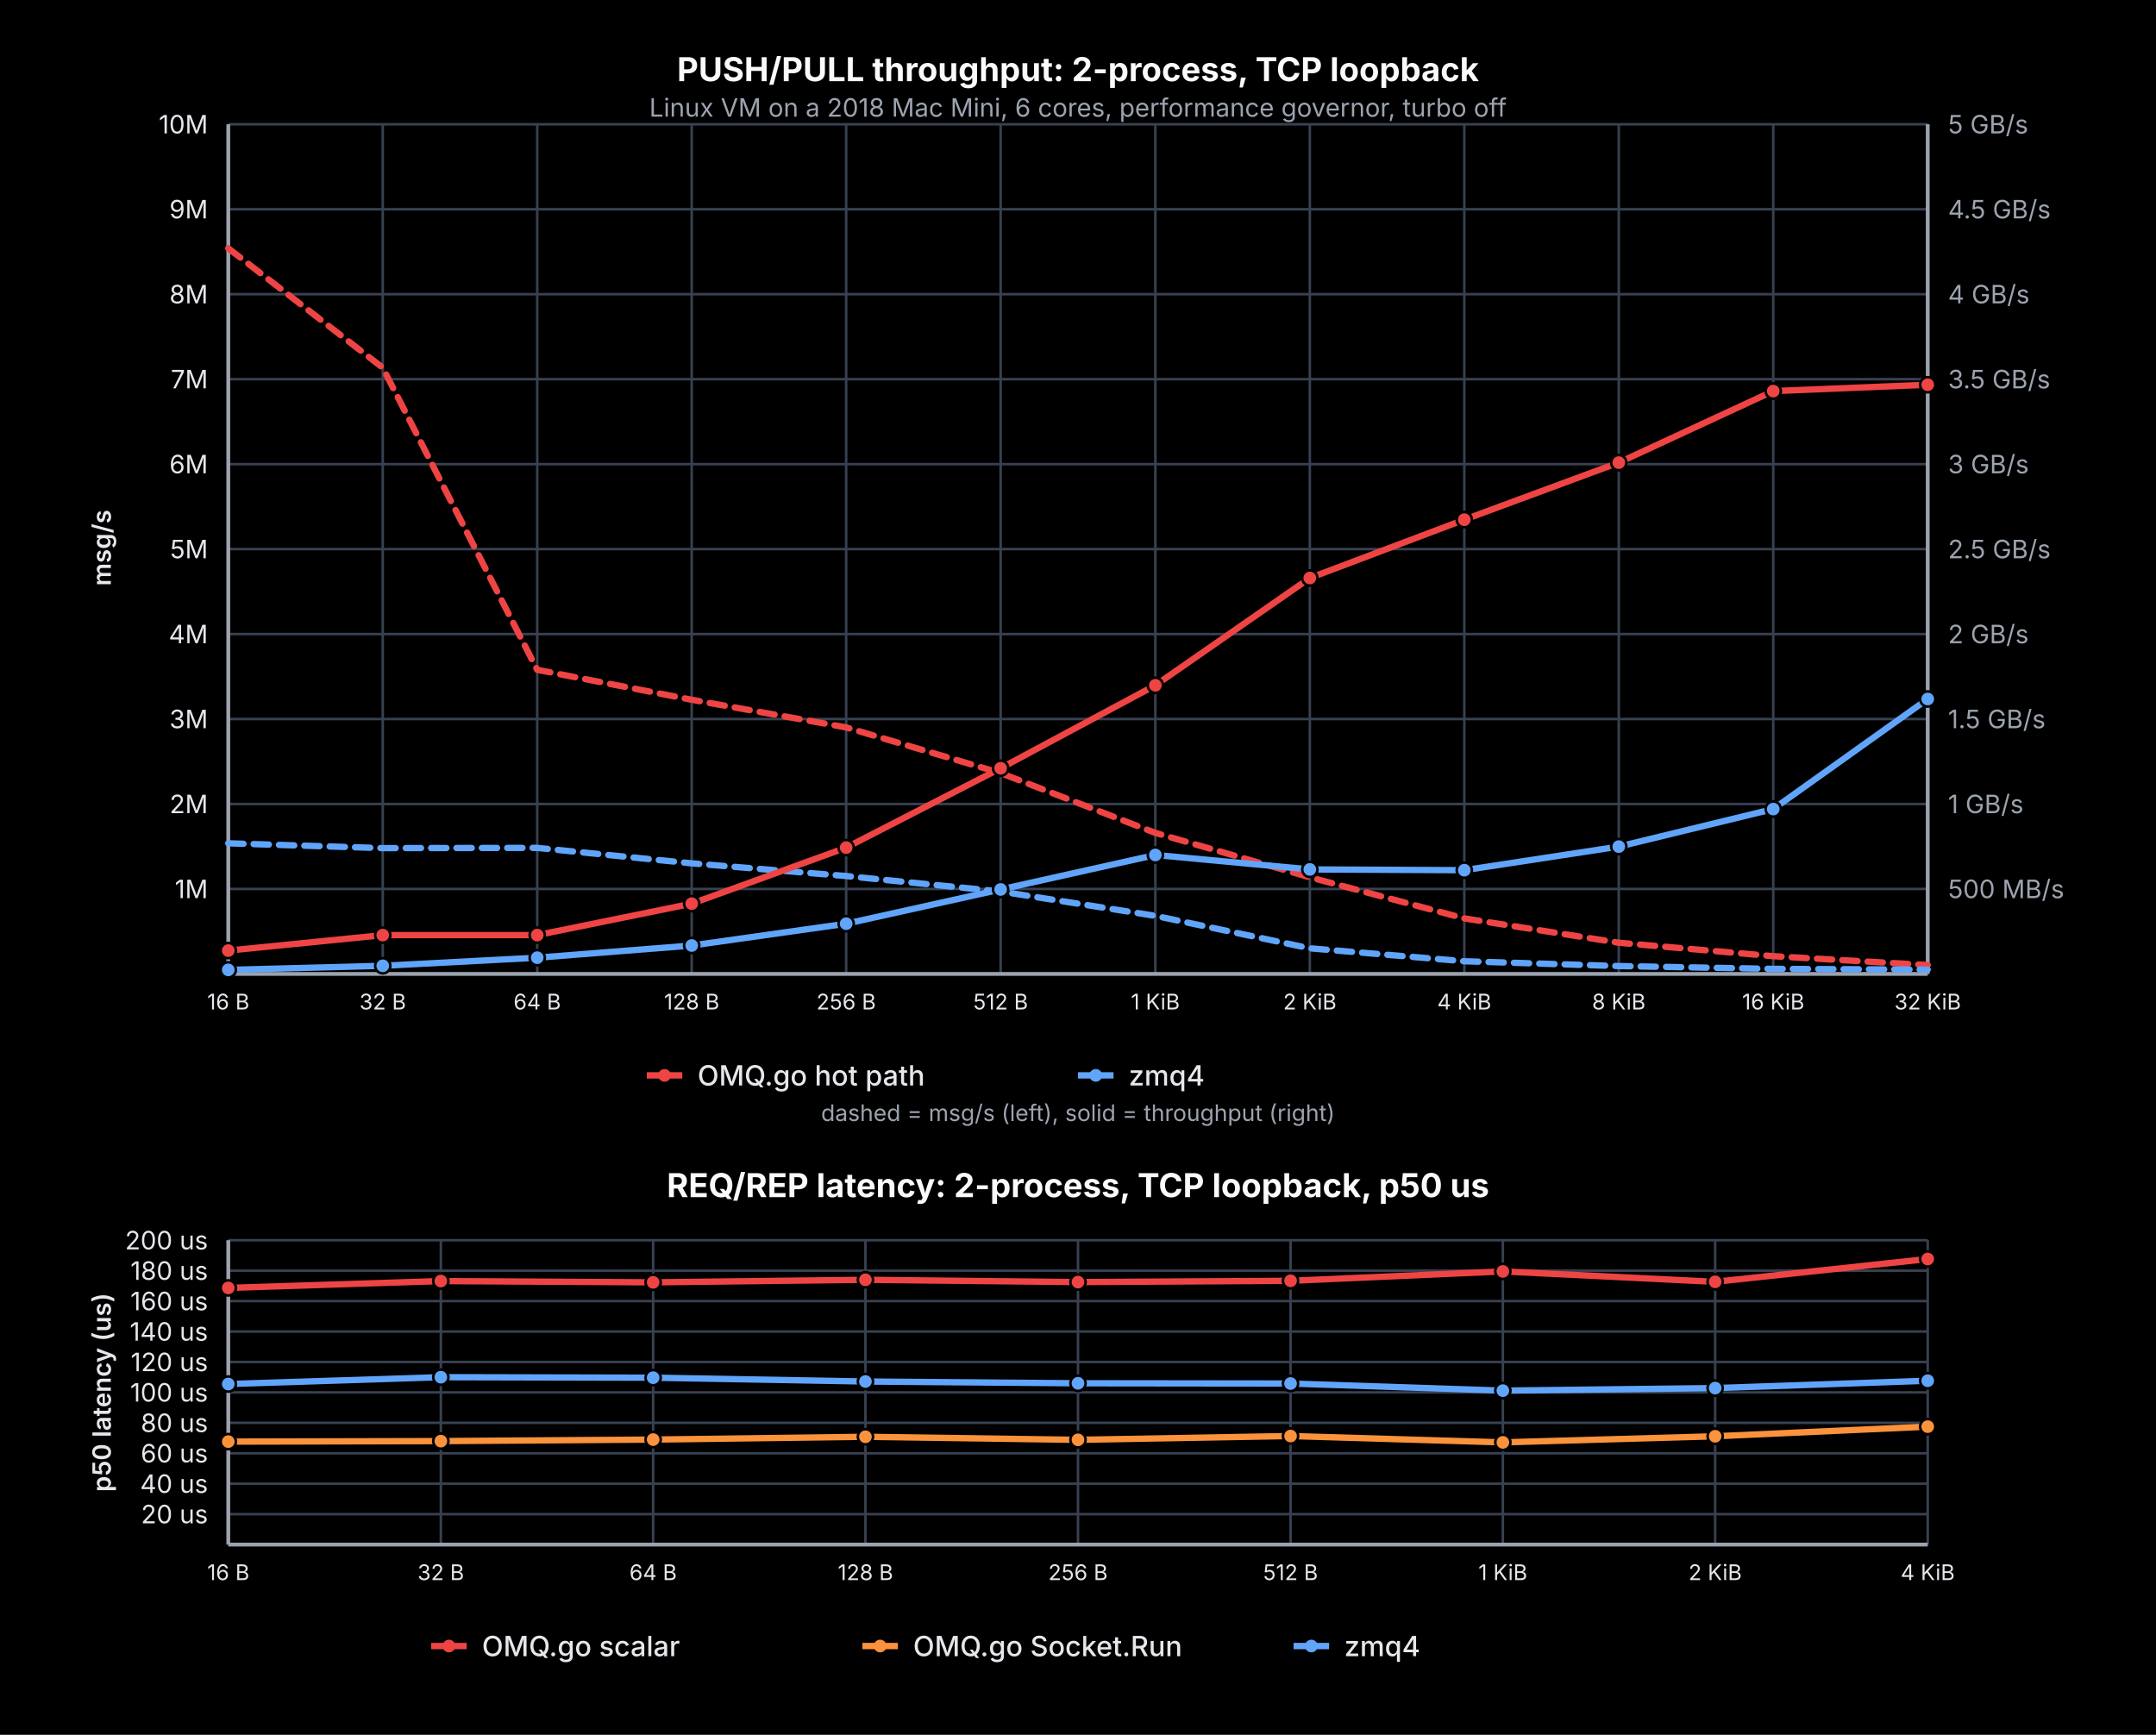
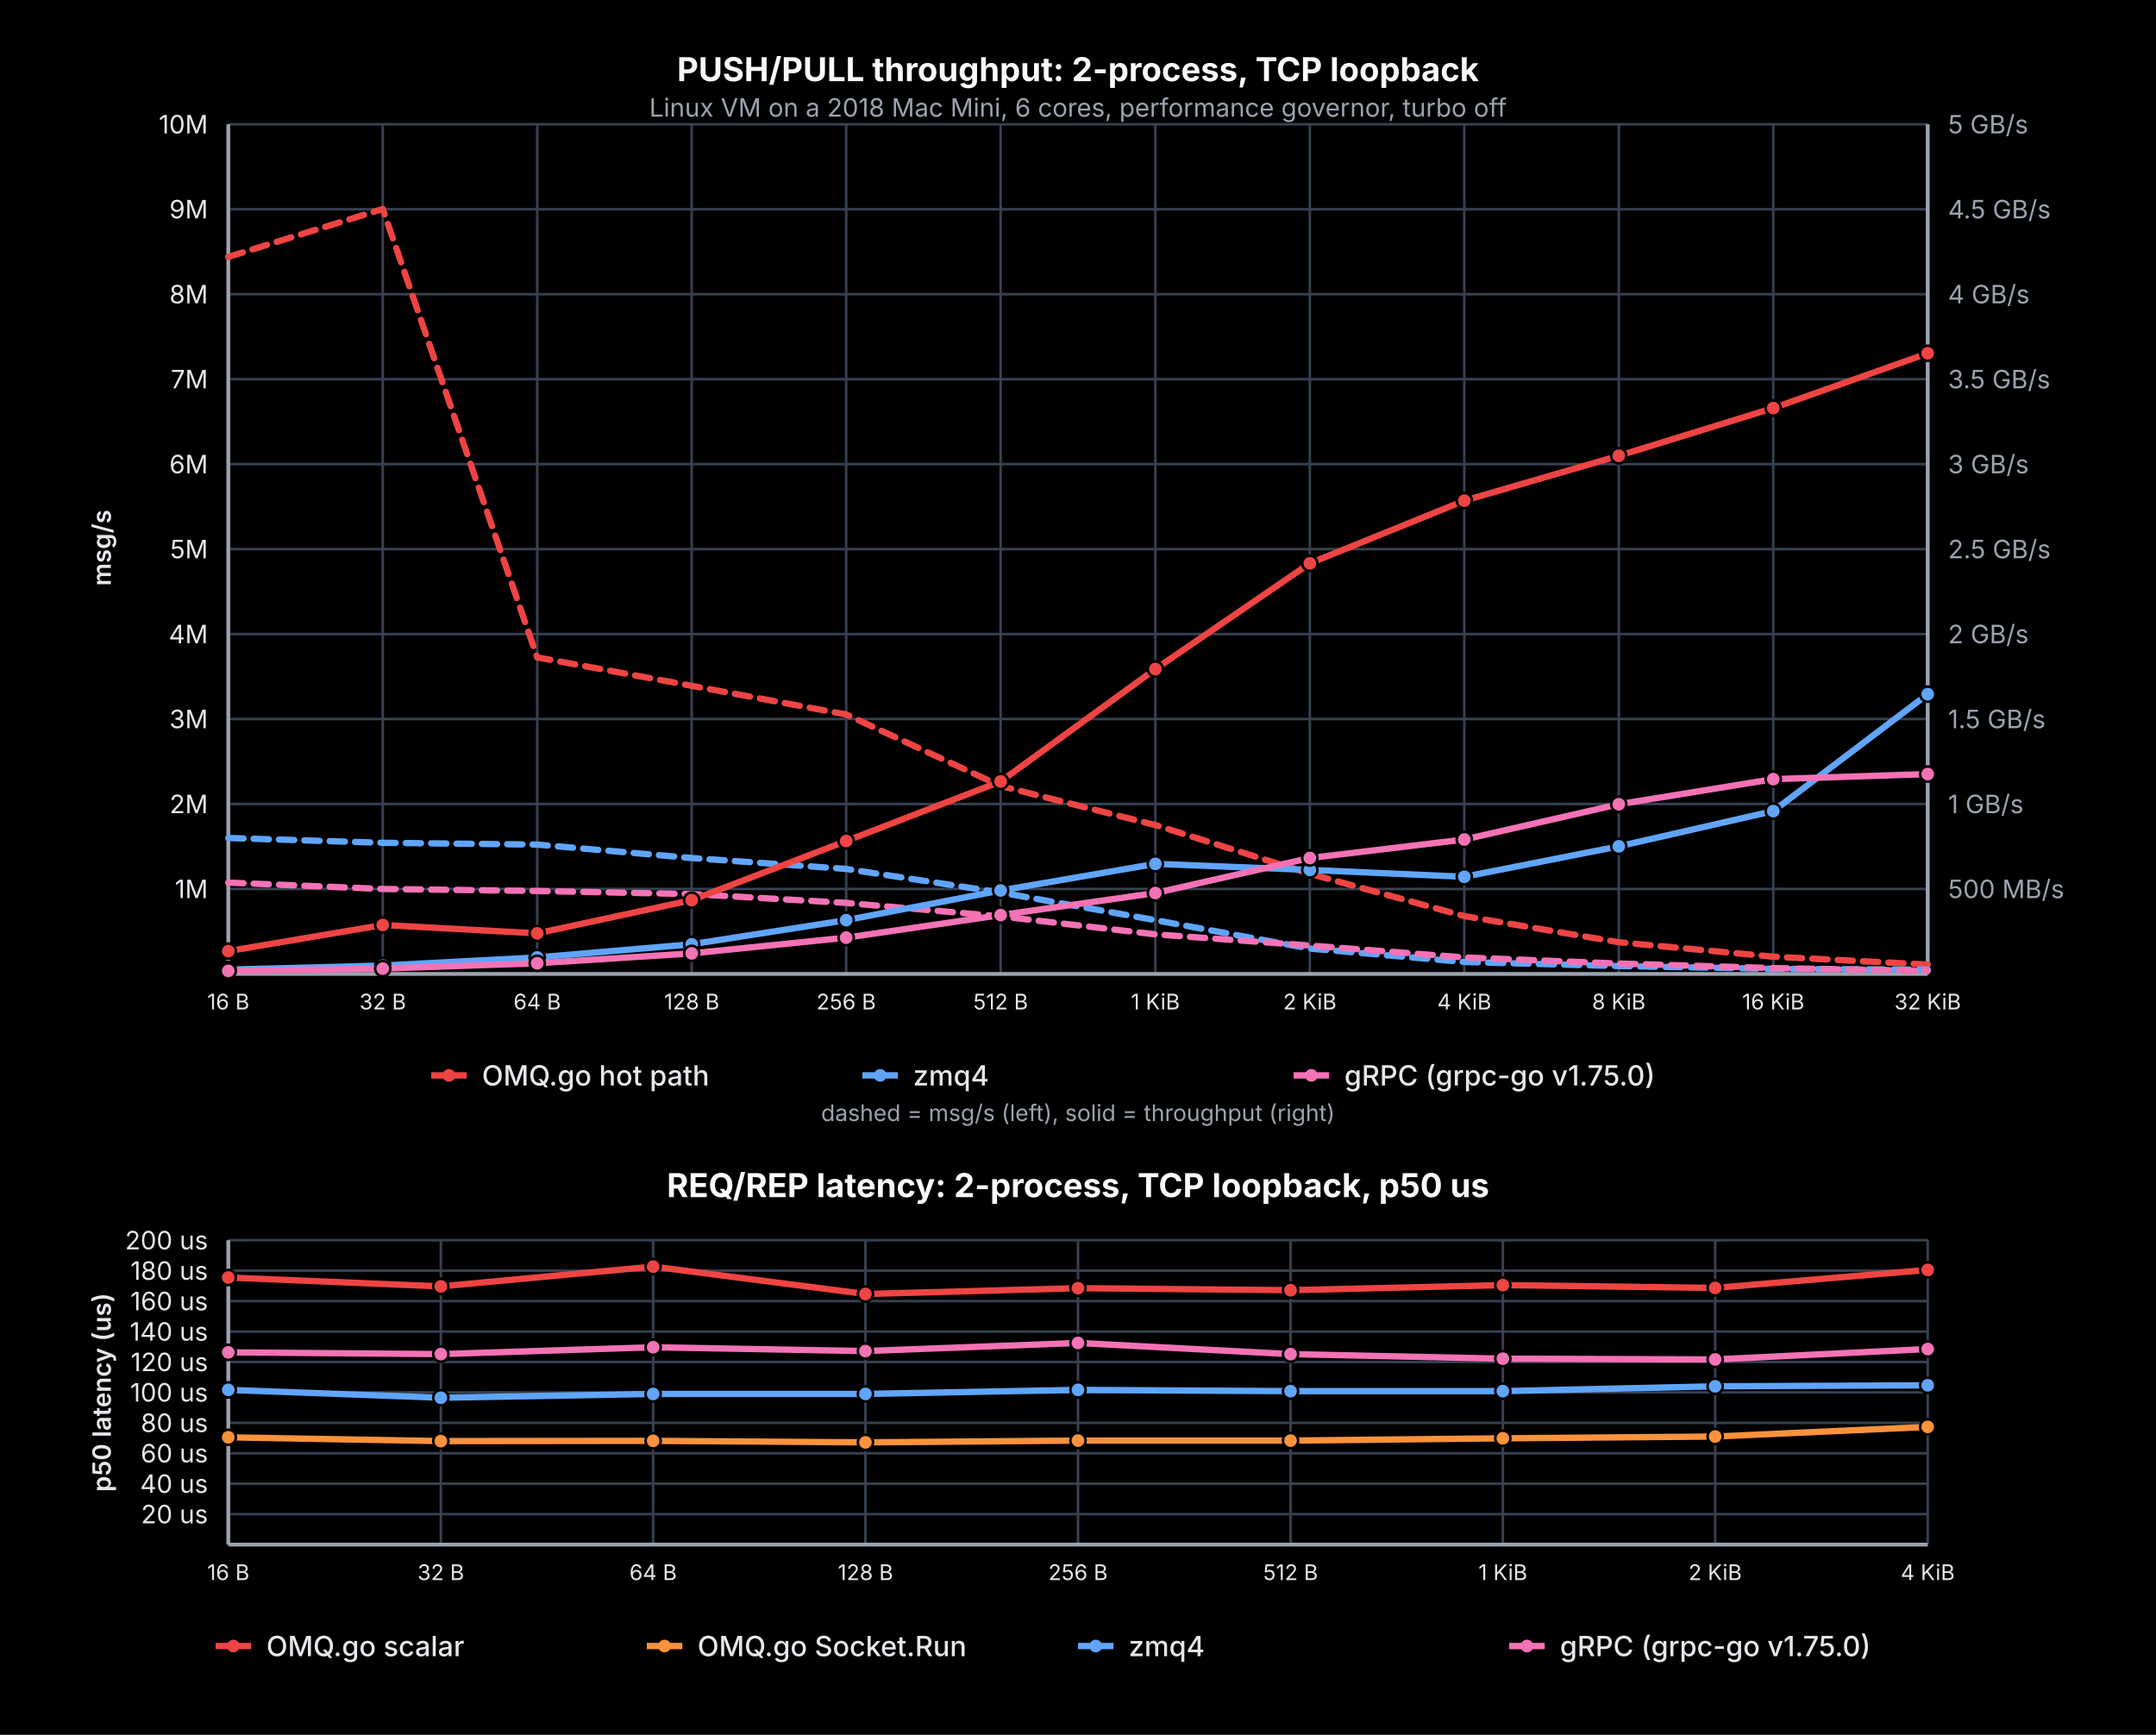
<svg xmlns="http://www.w3.org/2000/svg" viewBox="0 0 850 684" font-family="system-ui, -apple-system, sans-serif">
  <rect width="850" height="684" fill="#000000" />
  <text x="425.0" y="32" text-anchor="middle" fill="#f9fafb" font-size="13" font-weight="700">PUSH/PULL throughput: 2-process, TCP loopback</text>
  <text x="425.0" y="46" text-anchor="middle" fill="#9ca3af" font-size="10">Linux VM on a 2018 Mac Mini, 6 cores, performance governor, turbo off</text>
  <line x1="90" y1="350.5" x2="760" y2="350.5" stroke="#374151" stroke-width="1" />
  <text x="82" y="350.5" text-anchor="end" dominant-baseline="middle" fill="#e5e7eb" font-size="10">1M</text>
  <text x="768" y="350.5" text-anchor="start" dominant-baseline="middle" fill="#9ca3af" font-size="10">500 MB/s</text>
  <line x1="90" y1="317.0" x2="760" y2="317.0" stroke="#374151" stroke-width="1" />
  <text x="82" y="317.0" text-anchor="end" dominant-baseline="middle" fill="#e5e7eb" font-size="10">2M</text>
  <text x="768" y="317.0" text-anchor="start" dominant-baseline="middle" fill="#9ca3af" font-size="10">1 GB/s</text>
  <line x1="90" y1="283.5" x2="760" y2="283.5" stroke="#374151" stroke-width="1" />
  <text x="82" y="283.5" text-anchor="end" dominant-baseline="middle" fill="#e5e7eb" font-size="10">3M</text>
  <text x="768" y="283.5" text-anchor="start" dominant-baseline="middle" fill="#9ca3af" font-size="10">1.5 GB/s</text>
  <line x1="90" y1="250.0" x2="760" y2="250.0" stroke="#374151" stroke-width="1" />
  <text x="82" y="250.0" text-anchor="end" dominant-baseline="middle" fill="#e5e7eb" font-size="10">4M</text>
  <text x="768" y="250.0" text-anchor="start" dominant-baseline="middle" fill="#9ca3af" font-size="10">2 GB/s</text>
  <line x1="90" y1="216.5" x2="760" y2="216.5" stroke="#374151" stroke-width="1" />
  <text x="82" y="216.5" text-anchor="end" dominant-baseline="middle" fill="#e5e7eb" font-size="10">5M</text>
  <text x="768" y="216.5" text-anchor="start" dominant-baseline="middle" fill="#9ca3af" font-size="10">2.5 GB/s</text>
  <line x1="90" y1="183.0" x2="760" y2="183.0" stroke="#374151" stroke-width="1" />
  <text x="82" y="183.0" text-anchor="end" dominant-baseline="middle" fill="#e5e7eb" font-size="10">6M</text>
  <text x="768" y="183.0" text-anchor="start" dominant-baseline="middle" fill="#9ca3af" font-size="10">3 GB/s</text>
  <line x1="90" y1="149.5" x2="760" y2="149.5" stroke="#374151" stroke-width="1" />
  <text x="82" y="149.5" text-anchor="end" dominant-baseline="middle" fill="#e5e7eb" font-size="10">7M</text>
  <text x="768" y="149.5" text-anchor="start" dominant-baseline="middle" fill="#9ca3af" font-size="10">3.5 GB/s</text>
  <line x1="90" y1="116.0" x2="760" y2="116.0" stroke="#374151" stroke-width="1" />
  <text x="82" y="116.0" text-anchor="end" dominant-baseline="middle" fill="#e5e7eb" font-size="10">8M</text>
  <text x="768" y="116.0" text-anchor="start" dominant-baseline="middle" fill="#9ca3af" font-size="10">4 GB/s</text>
  <line x1="90" y1="82.5" x2="760" y2="82.5" stroke="#374151" stroke-width="1" />
  <text x="82" y="82.5" text-anchor="end" dominant-baseline="middle" fill="#e5e7eb" font-size="10">9M</text>
  <text x="768" y="82.5" text-anchor="start" dominant-baseline="middle" fill="#9ca3af" font-size="10">4.5 GB/s</text>
  <line x1="90" y1="49.0" x2="760" y2="49.0" stroke="#374151" stroke-width="1" />
  <text x="82" y="49.0" text-anchor="end" dominant-baseline="middle" fill="#e5e7eb" font-size="10">10M</text>
  <text x="768" y="49.0" text-anchor="start" dominant-baseline="middle" fill="#9ca3af" font-size="10">5 GB/s</text>
  <line x1="90.0" y1="49" x2="90.0" y2="384" stroke="#374151" stroke-width="1" />
  <line x1="150.9" y1="49" x2="150.9" y2="384" stroke="#374151" stroke-width="1" />
  <line x1="211.8" y1="49" x2="211.8" y2="384" stroke="#374151" stroke-width="1" />
  <line x1="272.7" y1="49" x2="272.7" y2="384" stroke="#374151" stroke-width="1" />
  <line x1="333.6" y1="49" x2="333.6" y2="384" stroke="#374151" stroke-width="1" />
  <line x1="394.5" y1="49" x2="394.5" y2="384" stroke="#374151" stroke-width="1" />
  <line x1="455.5" y1="49" x2="455.5" y2="384" stroke="#374151" stroke-width="1" />
  <line x1="516.4" y1="49" x2="516.4" y2="384" stroke="#374151" stroke-width="1" />
  <line x1="577.3" y1="49" x2="577.3" y2="384" stroke="#374151" stroke-width="1" />
  <line x1="638.2" y1="49" x2="638.2" y2="384" stroke="#374151" stroke-width="1" />
  <line x1="699.1" y1="49" x2="699.1" y2="384" stroke="#374151" stroke-width="1" />
  <line x1="760.0" y1="49" x2="760.0" y2="384" stroke="#374151" stroke-width="1" />
  <line x1="90" y1="49" x2="90" y2="384" stroke="#9ca3af" stroke-width="1.5" />
  <line x1="760" y1="49" x2="760" y2="384" stroke="#9ca3af" stroke-width="1.5" />
  <line x1="90" y1="384" x2="760" y2="384" stroke="#9ca3af" stroke-width="1.5" />
  <text x="40" y="216" text-anchor="middle" dominant-baseline="middle" fill="#e5e7eb" font-size="10" font-weight="600" transform="rotate(-90,40,216)">msg/s</text>
-   <polyline points="90.0,97.9 150.9,145.0 211.8,264.1 272.7,275.9 333.6,286.8 394.5,304.8 455.5,328.4 516.4,345.9 577.3,362.1 638.2,371.7 699.1,377.0 760.0,380.5" fill="none" stroke="#ef4444" stroke-width="2.5" stroke-linecap="round" stroke-linejoin="round" stroke-dasharray="6,4" />
-   <polyline points="90.0,332.5 150.9,334.4 211.8,334.3 272.7,340.4 333.6,345.4 394.5,351.5 455.5,361.1 516.4,373.9 577.3,379.0 638.2,380.9 699.1,382.0 760.0,382.3" fill="none" stroke="#60a5fa" stroke-width="2.5" stroke-linecap="round" stroke-linejoin="round" stroke-dasharray="6,4" />
-   <polyline points="90.0,374.8 150.9,368.7 211.8,368.7 272.7,356.3 333.6,334.2 394.5,302.9 455.5,270.2 516.4,227.9 577.3,204.9 638.2,182.4 699.1,154.2 760.0,151.7" fill="none" stroke="#ef4444" stroke-width="2.5" stroke-linecap="round" stroke-linejoin="round" />
-   <circle cx="90.0" cy="374.8" r="3" fill="#ef4444" stroke="#000000" stroke-width="1" />
-   <circle cx="150.9" cy="368.7" r="3" fill="#ef4444" stroke="#000000" stroke-width="1" />
-   <circle cx="211.8" cy="368.7" r="3" fill="#ef4444" stroke="#000000" stroke-width="1" />
-   <circle cx="272.7" cy="356.3" r="3" fill="#ef4444" stroke="#000000" stroke-width="1" />
-   <circle cx="333.6" cy="334.2" r="3" fill="#ef4444" stroke="#000000" stroke-width="1" />
-   <circle cx="394.5" cy="302.9" r="3" fill="#ef4444" stroke="#000000" stroke-width="1" />
-   <circle cx="455.5" cy="270.2" r="3" fill="#ef4444" stroke="#000000" stroke-width="1" />
-   <circle cx="516.4" cy="227.9" r="3" fill="#ef4444" stroke="#000000" stroke-width="1" />
-   <circle cx="577.3" cy="204.9" r="3" fill="#ef4444" stroke="#000000" stroke-width="1" />
-   <circle cx="638.2" cy="182.4" r="3" fill="#ef4444" stroke="#000000" stroke-width="1" />
-   <circle cx="699.1" cy="154.2" r="3" fill="#ef4444" stroke="#000000" stroke-width="1" />
-   <circle cx="760.0" cy="151.7" r="3" fill="#ef4444" stroke="#000000" stroke-width="1" />
-   <polyline points="90.0,382.4 150.9,380.8 211.8,377.6 272.7,372.8 333.6,364.2 394.5,350.7 455.5,337.1 516.4,342.8 577.3,343.1 638.2,333.8 699.1,319.0 760.0,275.6" fill="none" stroke="#60a5fa" stroke-width="2.5" stroke-linecap="round" stroke-linejoin="round" />
-   <circle cx="90.0" cy="382.4" r="3" fill="#60a5fa" stroke="#000000" stroke-width="1" />
-   <circle cx="150.9" cy="380.8" r="3" fill="#60a5fa" stroke="#000000" stroke-width="1" />
-   <circle cx="211.8" cy="377.6" r="3" fill="#60a5fa" stroke="#000000" stroke-width="1" />
-   <circle cx="272.7" cy="372.8" r="3" fill="#60a5fa" stroke="#000000" stroke-width="1" />
-   <circle cx="333.6" cy="364.2" r="3" fill="#60a5fa" stroke="#000000" stroke-width="1" />
-   <circle cx="394.5" cy="350.7" r="3" fill="#60a5fa" stroke="#000000" stroke-width="1" />
-   <circle cx="455.5" cy="337.1" r="3" fill="#60a5fa" stroke="#000000" stroke-width="1" />
-   <circle cx="516.4" cy="342.8" r="3" fill="#60a5fa" stroke="#000000" stroke-width="1" />
-   <circle cx="577.3" cy="343.1" r="3" fill="#60a5fa" stroke="#000000" stroke-width="1" />
-   <circle cx="638.2" cy="333.8" r="3" fill="#60a5fa" stroke="#000000" stroke-width="1" />
-   <circle cx="699.1" cy="319.0" r="3" fill="#60a5fa" stroke="#000000" stroke-width="1" />
-   <circle cx="760.0" cy="275.6" r="3" fill="#60a5fa" stroke="#000000" stroke-width="1" />
+   <polyline points="90.0,101.3 150.9,82.4 211.8,259.2 272.7,270.4 333.6,281.7 394.5,309.9 455.5,325.3 516.4,344.5 577.3,361.2 638.2,371.5 699.1,377.2 760.0,380.3" fill="none" stroke="#ef4444" stroke-width="2.5" stroke-linecap="round" stroke-linejoin="round" stroke-dasharray="6,4" />
+   <polyline points="90.0,330.4 150.9,332.3 211.8,333.0 272.7,338.3 333.6,342.6 394.5,351.9 455.5,362.8 516.4,374.0 577.3,379.3 638.2,380.9 699.1,382.0 760.0,382.3" fill="none" stroke="#60a5fa" stroke-width="2.5" stroke-linecap="round" stroke-linejoin="round" stroke-dasharray="6,4" />
+   <polyline points="90.0,348.0 150.9,350.5 211.8,351.3 272.7,352.5 333.6,356.0 394.5,361.3 455.5,368.4 516.4,372.8 577.3,377.5 638.2,379.9 699.1,381.7 760.0,382.8" fill="none" stroke="#f472b6" stroke-width="2.5" stroke-linecap="round" stroke-linejoin="round" stroke-dasharray="6,4" />
+   <polyline points="90.0,375.0 150.9,364.7 211.8,368.0 272.7,354.9 333.6,331.6 394.5,308.1 455.5,263.8 516.4,222.1 577.3,197.4 638.2,179.7 699.1,160.9 760.0,139.3" fill="none" stroke="#ef4444" stroke-width="2.5" stroke-linecap="round" stroke-linejoin="round" />
+   <circle cx="90.0" cy="375.0" r="3" fill="#ef4444" stroke="#000000" stroke-width="1" />
+   <circle cx="150.9" cy="364.7" r="3" fill="#ef4444" stroke="#000000" stroke-width="1" />
+   <circle cx="211.8" cy="368.0" r="3" fill="#ef4444" stroke="#000000" stroke-width="1" />
+   <circle cx="272.7" cy="354.9" r="3" fill="#ef4444" stroke="#000000" stroke-width="1" />
+   <circle cx="333.6" cy="331.6" r="3" fill="#ef4444" stroke="#000000" stroke-width="1" />
+   <circle cx="394.5" cy="308.1" r="3" fill="#ef4444" stroke="#000000" stroke-width="1" />
+   <circle cx="455.5" cy="263.8" r="3" fill="#ef4444" stroke="#000000" stroke-width="1" />
+   <circle cx="516.4" cy="222.1" r="3" fill="#ef4444" stroke="#000000" stroke-width="1" />
+   <circle cx="577.3" cy="197.4" r="3" fill="#ef4444" stroke="#000000" stroke-width="1" />
+   <circle cx="638.2" cy="179.7" r="3" fill="#ef4444" stroke="#000000" stroke-width="1" />
+   <circle cx="699.1" cy="160.9" r="3" fill="#ef4444" stroke="#000000" stroke-width="1" />
+   <circle cx="760.0" cy="139.3" r="3" fill="#ef4444" stroke="#000000" stroke-width="1" />
+   <polyline points="90.0,382.3 150.9,380.7 211.8,377.5 272.7,372.3 333.6,362.8 394.5,351.1 455.5,340.6 516.4,343.0 577.3,345.7 638.2,333.7 699.1,319.8 760.0,273.7" fill="none" stroke="#60a5fa" stroke-width="2.5" stroke-linecap="round" stroke-linejoin="round" />
+   <circle cx="90.0" cy="382.3" r="3" fill="#60a5fa" stroke="#000000" stroke-width="1" />
+   <circle cx="150.9" cy="380.7" r="3" fill="#60a5fa" stroke="#000000" stroke-width="1" />
+   <circle cx="211.8" cy="377.5" r="3" fill="#60a5fa" stroke="#000000" stroke-width="1" />
+   <circle cx="272.7" cy="372.3" r="3" fill="#60a5fa" stroke="#000000" stroke-width="1" />
+   <circle cx="333.6" cy="362.8" r="3" fill="#60a5fa" stroke="#000000" stroke-width="1" />
+   <circle cx="394.5" cy="351.1" r="3" fill="#60a5fa" stroke="#000000" stroke-width="1" />
+   <circle cx="455.5" cy="340.6" r="3" fill="#60a5fa" stroke="#000000" stroke-width="1" />
+   <circle cx="516.4" cy="343.0" r="3" fill="#60a5fa" stroke="#000000" stroke-width="1" />
+   <circle cx="577.3" cy="345.7" r="3" fill="#60a5fa" stroke="#000000" stroke-width="1" />
+   <circle cx="638.2" cy="333.7" r="3" fill="#60a5fa" stroke="#000000" stroke-width="1" />
+   <circle cx="699.1" cy="319.8" r="3" fill="#60a5fa" stroke="#000000" stroke-width="1" />
+   <circle cx="760.0" cy="273.7" r="3" fill="#60a5fa" stroke="#000000" stroke-width="1" />
+   <polyline points="90.0,382.8 150.9,381.9 211.8,379.8 272.7,375.9 333.6,369.7 394.5,360.8 455.5,352.1 516.4,338.3 577.3,331.0 638.2,317.1 699.1,307.2 760.0,305.2" fill="none" stroke="#f472b6" stroke-width="2.5" stroke-linecap="round" stroke-linejoin="round" />
+   <circle cx="90.0" cy="382.8" r="3" fill="#f472b6" stroke="#000000" stroke-width="1" />
+   <circle cx="150.9" cy="381.9" r="3" fill="#f472b6" stroke="#000000" stroke-width="1" />
+   <circle cx="211.8" cy="379.8" r="3" fill="#f472b6" stroke="#000000" stroke-width="1" />
+   <circle cx="272.7" cy="375.9" r="3" fill="#f472b6" stroke="#000000" stroke-width="1" />
+   <circle cx="333.6" cy="369.7" r="3" fill="#f472b6" stroke="#000000" stroke-width="1" />
+   <circle cx="394.5" cy="360.8" r="3" fill="#f472b6" stroke="#000000" stroke-width="1" />
+   <circle cx="455.5" cy="352.1" r="3" fill="#f472b6" stroke="#000000" stroke-width="1" />
+   <circle cx="516.4" cy="338.3" r="3" fill="#f472b6" stroke="#000000" stroke-width="1" />
+   <circle cx="577.3" cy="331.0" r="3" fill="#f472b6" stroke="#000000" stroke-width="1" />
+   <circle cx="638.2" cy="317.1" r="3" fill="#f472b6" stroke="#000000" stroke-width="1" />
+   <circle cx="699.1" cy="307.2" r="3" fill="#f472b6" stroke="#000000" stroke-width="1" />
+   <circle cx="760.0" cy="305.2" r="3" fill="#f472b6" stroke="#000000" stroke-width="1" />
  <text x="90.0" y="398" text-anchor="middle" fill="#e5e7eb" font-size="8.5">16 B</text>
  <text x="150.9" y="398" text-anchor="middle" fill="#e5e7eb" font-size="8.5">32 B</text>
  <text x="211.8" y="398" text-anchor="middle" fill="#e5e7eb" font-size="8.5">64 B</text>
  <text x="272.7" y="398" text-anchor="middle" fill="#e5e7eb" font-size="8.5">128 B</text>
  <text x="333.6" y="398" text-anchor="middle" fill="#e5e7eb" font-size="8.5">256 B</text>
  <text x="394.5" y="398" text-anchor="middle" fill="#e5e7eb" font-size="8.5">512 B</text>
  <text x="455.5" y="398" text-anchor="middle" fill="#e5e7eb" font-size="8.5">1 KiB</text>
  <text x="516.4" y="398" text-anchor="middle" fill="#e5e7eb" font-size="8.5">2 KiB</text>
  <text x="577.3" y="398" text-anchor="middle" fill="#e5e7eb" font-size="8.5">4 KiB</text>
  <text x="638.2" y="398" text-anchor="middle" fill="#e5e7eb" font-size="8.5">8 KiB</text>
  <text x="699.1" y="398" text-anchor="middle" fill="#e5e7eb" font-size="8.5">16 KiB</text>
  <text x="760.0" y="398" text-anchor="middle" fill="#e5e7eb" font-size="8.5">32 KiB</text>
-   <line x1="255" y1="424" x2="269" y2="424" stroke="#ef4444" stroke-width="2.5" />
-   <circle cx="262" cy="424" r="2.5" fill="#ef4444" />
-   <text x="275" y="428" fill="#e5e7eb" font-size="11" font-weight="500">OMQ.go hot path</text>
-   <line x1="425" y1="424" x2="439" y2="424" stroke="#60a5fa" stroke-width="2.5" />
-   <circle cx="432" cy="424" r="2.5" fill="#60a5fa" />
-   <text x="445" y="428" fill="#e5e7eb" font-size="11" font-weight="500">zmq4</text>
+   <line x1="170" y1="424" x2="184" y2="424" stroke="#ef4444" stroke-width="2.5" />
+   <circle cx="177" cy="424" r="2.5" fill="#ef4444" />
+   <text x="190" y="428" fill="#e5e7eb" font-size="11" font-weight="500">OMQ.go hot path</text>
+   <line x1="340" y1="424" x2="354" y2="424" stroke="#60a5fa" stroke-width="2.5" />
+   <circle cx="347" cy="424" r="2.5" fill="#60a5fa" />
+   <text x="360" y="428" fill="#e5e7eb" font-size="11" font-weight="500">zmq4</text>
+   <line x1="510" y1="424" x2="524" y2="424" stroke="#f472b6" stroke-width="2.5" />
+   <circle cx="517" cy="424" r="2.5" fill="#f472b6" />
+   <text x="530" y="428" fill="#e5e7eb" font-size="11" font-weight="500">gRPC (grpc-go v1.75.0)</text>
  <text x="425.0" y="442" text-anchor="middle" fill="#9ca3af" font-size="9">dashed = msg/s (left), solid = throughput (right)</text>
  <text x="425.0" y="472" text-anchor="middle" fill="#f9fafb" font-size="13" font-weight="700">REQ/REP latency: 2-process, TCP loopback, p50 us</text>
  <line x1="90" y1="597.0" x2="760" y2="597.0" stroke="#374151" stroke-width="1" />
  <text x="82" y="597.0" text-anchor="end" dominant-baseline="middle" fill="#e5e7eb" font-size="10">20 us</text>
  <line x1="90" y1="585.0" x2="760" y2="585.0" stroke="#374151" stroke-width="1" />
  <text x="82" y="585.0" text-anchor="end" dominant-baseline="middle" fill="#e5e7eb" font-size="10">40 us</text>
  <line x1="90" y1="573.0" x2="760" y2="573.0" stroke="#374151" stroke-width="1" />
  <text x="82" y="573.0" text-anchor="end" dominant-baseline="middle" fill="#e5e7eb" font-size="10">60 us</text>
  <line x1="90" y1="561.0" x2="760" y2="561.0" stroke="#374151" stroke-width="1" />
  <text x="82" y="561.0" text-anchor="end" dominant-baseline="middle" fill="#e5e7eb" font-size="10">80 us</text>
  <line x1="90" y1="549.0" x2="760" y2="549.0" stroke="#374151" stroke-width="1" />
  <text x="82" y="549.0" text-anchor="end" dominant-baseline="middle" fill="#e5e7eb" font-size="10">100 us</text>
  <line x1="90" y1="537.0" x2="760" y2="537.0" stroke="#374151" stroke-width="1" />
  <text x="82" y="537.0" text-anchor="end" dominant-baseline="middle" fill="#e5e7eb" font-size="10">120 us</text>
  <line x1="90" y1="525.0" x2="760" y2="525.0" stroke="#374151" stroke-width="1" />
  <text x="82" y="525.0" text-anchor="end" dominant-baseline="middle" fill="#e5e7eb" font-size="10">140 us</text>
  <line x1="90" y1="513.0" x2="760" y2="513.0" stroke="#374151" stroke-width="1" />
  <text x="82" y="513.0" text-anchor="end" dominant-baseline="middle" fill="#e5e7eb" font-size="10">160 us</text>
  <line x1="90" y1="501.0" x2="760" y2="501.0" stroke="#374151" stroke-width="1" />
  <text x="82" y="501.0" text-anchor="end" dominant-baseline="middle" fill="#e5e7eb" font-size="10">180 us</text>
  <line x1="90" y1="489.0" x2="760" y2="489.0" stroke="#374151" stroke-width="1" />
  <text x="82" y="489.0" text-anchor="end" dominant-baseline="middle" fill="#e5e7eb" font-size="10">200 us</text>
  <line x1="90.0" y1="489" x2="90.0" y2="609" stroke="#374151" stroke-width="1" />
  <line x1="173.8" y1="489" x2="173.8" y2="609" stroke="#374151" stroke-width="1" />
  <line x1="257.5" y1="489" x2="257.5" y2="609" stroke="#374151" stroke-width="1" />
  <line x1="341.2" y1="489" x2="341.2" y2="609" stroke="#374151" stroke-width="1" />
  <line x1="425.0" y1="489" x2="425.0" y2="609" stroke="#374151" stroke-width="1" />
  <line x1="508.8" y1="489" x2="508.8" y2="609" stroke="#374151" stroke-width="1" />
  <line x1="592.5" y1="489" x2="592.5" y2="609" stroke="#374151" stroke-width="1" />
  <line x1="676.2" y1="489" x2="676.2" y2="609" stroke="#374151" stroke-width="1" />
  <line x1="760.0" y1="489" x2="760.0" y2="609" stroke="#374151" stroke-width="1" />
  <line x1="90" y1="489" x2="90" y2="609" stroke="#9ca3af" stroke-width="1.5" />
  <line x1="90" y1="609" x2="760" y2="609" stroke="#9ca3af" stroke-width="1.5" />
  <text x="40" y="549" text-anchor="middle" dominant-baseline="middle" fill="#e5e7eb" font-size="10" font-weight="600" transform="rotate(-90,40,549)">p50 latency (us)</text>
-   <polyline points="90.0,507.8 173.8,505.1 257.5,505.6 341.2,504.6 425.0,505.5 508.8,505.0 592.5,501.3 676.2,505.4 760.0,496.4" fill="none" stroke="#ef4444" stroke-width="2.5" stroke-linecap="round" stroke-linejoin="round" />
-   <circle cx="90.0" cy="507.8" r="3" fill="#ef4444" stroke="#000000" stroke-width="1" />
-   <circle cx="173.8" cy="505.1" r="3" fill="#ef4444" stroke="#000000" stroke-width="1" />
-   <circle cx="257.5" cy="505.6" r="3" fill="#ef4444" stroke="#000000" stroke-width="1" />
-   <circle cx="341.2" cy="504.6" r="3" fill="#ef4444" stroke="#000000" stroke-width="1" />
-   <circle cx="425.0" cy="505.5" r="3" fill="#ef4444" stroke="#000000" stroke-width="1" />
-   <circle cx="508.8" cy="505.0" r="3" fill="#ef4444" stroke="#000000" stroke-width="1" />
-   <circle cx="592.5" cy="501.3" r="3" fill="#ef4444" stroke="#000000" stroke-width="1" />
-   <circle cx="676.2" cy="505.4" r="3" fill="#ef4444" stroke="#000000" stroke-width="1" />
-   <circle cx="760.0" cy="496.4" r="3" fill="#ef4444" stroke="#000000" stroke-width="1" />
-   <polyline points="90.0,568.4 173.8,568.2 257.5,567.6 341.2,566.5 425.0,567.7 508.8,566.2 592.5,568.7 676.2,566.3 760.0,562.5" fill="none" stroke="#fb923c" stroke-width="2.5" stroke-linecap="round" stroke-linejoin="round" />
-   <circle cx="90.0" cy="568.4" r="3" fill="#fb923c" stroke="#000000" stroke-width="1" />
+   <polyline points="90.0,503.7 173.8,507.2 257.5,499.4 341.2,510.2 425.0,507.9 508.8,508.7 592.5,506.7 676.2,507.8 760.0,500.7" fill="none" stroke="#ef4444" stroke-width="2.5" stroke-linecap="round" stroke-linejoin="round" />
+   <circle cx="90.0" cy="503.7" r="3" fill="#ef4444" stroke="#000000" stroke-width="1" />
+   <circle cx="173.8" cy="507.2" r="3" fill="#ef4444" stroke="#000000" stroke-width="1" />
+   <circle cx="257.5" cy="499.4" r="3" fill="#ef4444" stroke="#000000" stroke-width="1" />
+   <circle cx="341.2" cy="510.2" r="3" fill="#ef4444" stroke="#000000" stroke-width="1" />
+   <circle cx="425.0" cy="507.9" r="3" fill="#ef4444" stroke="#000000" stroke-width="1" />
+   <circle cx="508.8" cy="508.7" r="3" fill="#ef4444" stroke="#000000" stroke-width="1" />
+   <circle cx="592.5" cy="506.7" r="3" fill="#ef4444" stroke="#000000" stroke-width="1" />
+   <circle cx="676.2" cy="507.8" r="3" fill="#ef4444" stroke="#000000" stroke-width="1" />
+   <circle cx="760.0" cy="500.7" r="3" fill="#ef4444" stroke="#000000" stroke-width="1" />
+   <polyline points="90.0,566.7 173.8,568.2 257.5,568.1 341.2,568.7 425.0,568.0 508.8,568.0 592.5,567.1 676.2,566.4 760.0,562.6" fill="none" stroke="#fb923c" stroke-width="2.5" stroke-linecap="round" stroke-linejoin="round" />
+   <circle cx="90.0" cy="566.7" r="3" fill="#fb923c" stroke="#000000" stroke-width="1" />
  <circle cx="173.8" cy="568.2" r="3" fill="#fb923c" stroke="#000000" stroke-width="1" />
-   <circle cx="257.5" cy="567.6" r="3" fill="#fb923c" stroke="#000000" stroke-width="1" />
-   <circle cx="341.2" cy="566.5" r="3" fill="#fb923c" stroke="#000000" stroke-width="1" />
-   <circle cx="425.0" cy="567.7" r="3" fill="#fb923c" stroke="#000000" stroke-width="1" />
-   <circle cx="508.8" cy="566.2" r="3" fill="#fb923c" stroke="#000000" stroke-width="1" />
-   <circle cx="592.5" cy="568.7" r="3" fill="#fb923c" stroke="#000000" stroke-width="1" />
-   <circle cx="676.2" cy="566.3" r="3" fill="#fb923c" stroke="#000000" stroke-width="1" />
-   <circle cx="760.0" cy="562.5" r="3" fill="#fb923c" stroke="#000000" stroke-width="1" />
-   <polyline points="90.0,545.7 173.8,543.0 257.5,543.2 341.2,544.7 425.0,545.4 508.8,545.5 592.5,548.3 676.2,547.3 760.0,544.4" fill="none" stroke="#60a5fa" stroke-width="2.5" stroke-linecap="round" stroke-linejoin="round" />
-   <circle cx="90.0" cy="545.7" r="3" fill="#60a5fa" stroke="#000000" stroke-width="1" />
-   <circle cx="173.8" cy="543.0" r="3" fill="#60a5fa" stroke="#000000" stroke-width="1" />
-   <circle cx="257.5" cy="543.2" r="3" fill="#60a5fa" stroke="#000000" stroke-width="1" />
-   <circle cx="341.2" cy="544.7" r="3" fill="#60a5fa" stroke="#000000" stroke-width="1" />
-   <circle cx="425.0" cy="545.4" r="3" fill="#60a5fa" stroke="#000000" stroke-width="1" />
-   <circle cx="508.8" cy="545.5" r="3" fill="#60a5fa" stroke="#000000" stroke-width="1" />
-   <circle cx="592.5" cy="548.3" r="3" fill="#60a5fa" stroke="#000000" stroke-width="1" />
-   <circle cx="676.2" cy="547.3" r="3" fill="#60a5fa" stroke="#000000" stroke-width="1" />
-   <circle cx="760.0" cy="544.4" r="3" fill="#60a5fa" stroke="#000000" stroke-width="1" />
+   <circle cx="257.5" cy="568.1" r="3" fill="#fb923c" stroke="#000000" stroke-width="1" />
+   <circle cx="341.2" cy="568.7" r="3" fill="#fb923c" stroke="#000000" stroke-width="1" />
+   <circle cx="425.0" cy="568.0" r="3" fill="#fb923c" stroke="#000000" stroke-width="1" />
+   <circle cx="508.8" cy="568.0" r="3" fill="#fb923c" stroke="#000000" stroke-width="1" />
+   <circle cx="592.5" cy="567.1" r="3" fill="#fb923c" stroke="#000000" stroke-width="1" />
+   <circle cx="676.2" cy="566.4" r="3" fill="#fb923c" stroke="#000000" stroke-width="1" />
+   <circle cx="760.0" cy="562.6" r="3" fill="#fb923c" stroke="#000000" stroke-width="1" />
+   <polyline points="90.0,548.0 173.8,551.1 257.5,549.6 341.2,549.6 425.0,548.0 508.8,548.5 592.5,548.5 676.2,546.6 760.0,546.2" fill="none" stroke="#60a5fa" stroke-width="2.5" stroke-linecap="round" stroke-linejoin="round" />
+   <circle cx="90.0" cy="548.0" r="3" fill="#60a5fa" stroke="#000000" stroke-width="1" />
+   <circle cx="173.8" cy="551.1" r="3" fill="#60a5fa" stroke="#000000" stroke-width="1" />
+   <circle cx="257.5" cy="549.6" r="3" fill="#60a5fa" stroke="#000000" stroke-width="1" />
+   <circle cx="341.2" cy="549.6" r="3" fill="#60a5fa" stroke="#000000" stroke-width="1" />
+   <circle cx="425.0" cy="548.0" r="3" fill="#60a5fa" stroke="#000000" stroke-width="1" />
+   <circle cx="508.8" cy="548.5" r="3" fill="#60a5fa" stroke="#000000" stroke-width="1" />
+   <circle cx="592.5" cy="548.5" r="3" fill="#60a5fa" stroke="#000000" stroke-width="1" />
+   <circle cx="676.2" cy="546.6" r="3" fill="#60a5fa" stroke="#000000" stroke-width="1" />
+   <circle cx="760.0" cy="546.2" r="3" fill="#60a5fa" stroke="#000000" stroke-width="1" />
+   <polyline points="90.0,533.2 173.8,533.9 257.5,531.2 341.2,532.7 425.0,529.5 508.8,533.9 592.5,535.7 676.2,536.0 760.0,531.9" fill="none" stroke="#f472b6" stroke-width="2.5" stroke-linecap="round" stroke-linejoin="round" />
+   <circle cx="90.0" cy="533.2" r="3" fill="#f472b6" stroke="#000000" stroke-width="1" />
+   <circle cx="173.8" cy="533.9" r="3" fill="#f472b6" stroke="#000000" stroke-width="1" />
+   <circle cx="257.5" cy="531.2" r="3" fill="#f472b6" stroke="#000000" stroke-width="1" />
+   <circle cx="341.2" cy="532.7" r="3" fill="#f472b6" stroke="#000000" stroke-width="1" />
+   <circle cx="425.0" cy="529.5" r="3" fill="#f472b6" stroke="#000000" stroke-width="1" />
+   <circle cx="508.8" cy="533.9" r="3" fill="#f472b6" stroke="#000000" stroke-width="1" />
+   <circle cx="592.5" cy="535.7" r="3" fill="#f472b6" stroke="#000000" stroke-width="1" />
+   <circle cx="676.2" cy="536.0" r="3" fill="#f472b6" stroke="#000000" stroke-width="1" />
+   <circle cx="760.0" cy="531.9" r="3" fill="#f472b6" stroke="#000000" stroke-width="1" />
  <text x="90.0" y="623" text-anchor="middle" fill="#e5e7eb" font-size="8.5">16 B</text>
  <text x="173.8" y="623" text-anchor="middle" fill="#e5e7eb" font-size="8.5">32 B</text>
  <text x="257.5" y="623" text-anchor="middle" fill="#e5e7eb" font-size="8.5">64 B</text>
  <text x="341.2" y="623" text-anchor="middle" fill="#e5e7eb" font-size="8.5">128 B</text>
  <text x="425.0" y="623" text-anchor="middle" fill="#e5e7eb" font-size="8.5">256 B</text>
  <text x="508.8" y="623" text-anchor="middle" fill="#e5e7eb" font-size="8.5">512 B</text>
  <text x="592.5" y="623" text-anchor="middle" fill="#e5e7eb" font-size="8.5">1 KiB</text>
  <text x="676.2" y="623" text-anchor="middle" fill="#e5e7eb" font-size="8.5">2 KiB</text>
  <text x="760.0" y="623" text-anchor="middle" fill="#e5e7eb" font-size="8.5">4 KiB</text>
-   <line x1="170" y1="649" x2="184" y2="649" stroke="#ef4444" stroke-width="2.5" />
-   <circle cx="177" cy="649" r="2.5" fill="#ef4444" />
-   <text x="190" y="653" fill="#e5e7eb" font-size="11" font-weight="500">OMQ.go scalar</text>
-   <line x1="340" y1="649" x2="354" y2="649" stroke="#fb923c" stroke-width="2.5" />
-   <circle cx="347" cy="649" r="2.5" fill="#fb923c" />
-   <text x="360" y="653" fill="#e5e7eb" font-size="11" font-weight="500">OMQ.go Socket.Run</text>
-   <line x1="510" y1="649" x2="524" y2="649" stroke="#60a5fa" stroke-width="2.5" />
-   <circle cx="517" cy="649" r="2.5" fill="#60a5fa" />
-   <text x="530" y="653" fill="#e5e7eb" font-size="11" font-weight="500">zmq4</text>
+   <line x1="85" y1="649" x2="99" y2="649" stroke="#ef4444" stroke-width="2.5" />
+   <circle cx="92" cy="649" r="2.5" fill="#ef4444" />
+   <text x="105" y="653" fill="#e5e7eb" font-size="11" font-weight="500">OMQ.go scalar</text>
+   <line x1="255" y1="649" x2="269" y2="649" stroke="#fb923c" stroke-width="2.5" />
+   <circle cx="262" cy="649" r="2.5" fill="#fb923c" />
+   <text x="275" y="653" fill="#e5e7eb" font-size="11" font-weight="500">OMQ.go Socket.Run</text>
+   <line x1="425" y1="649" x2="439" y2="649" stroke="#60a5fa" stroke-width="2.5" />
+   <circle cx="432" cy="649" r="2.5" fill="#60a5fa" />
+   <text x="445" y="653" fill="#e5e7eb" font-size="11" font-weight="500">zmq4</text>
+   <line x1="595" y1="649" x2="609" y2="649" stroke="#f472b6" stroke-width="2.5" />
+   <circle cx="602" cy="649" r="2.5" fill="#f472b6" />
+   <text x="615" y="653" fill="#e5e7eb" font-size="11" font-weight="500">gRPC (grpc-go v1.75.0)</text>
</svg>
